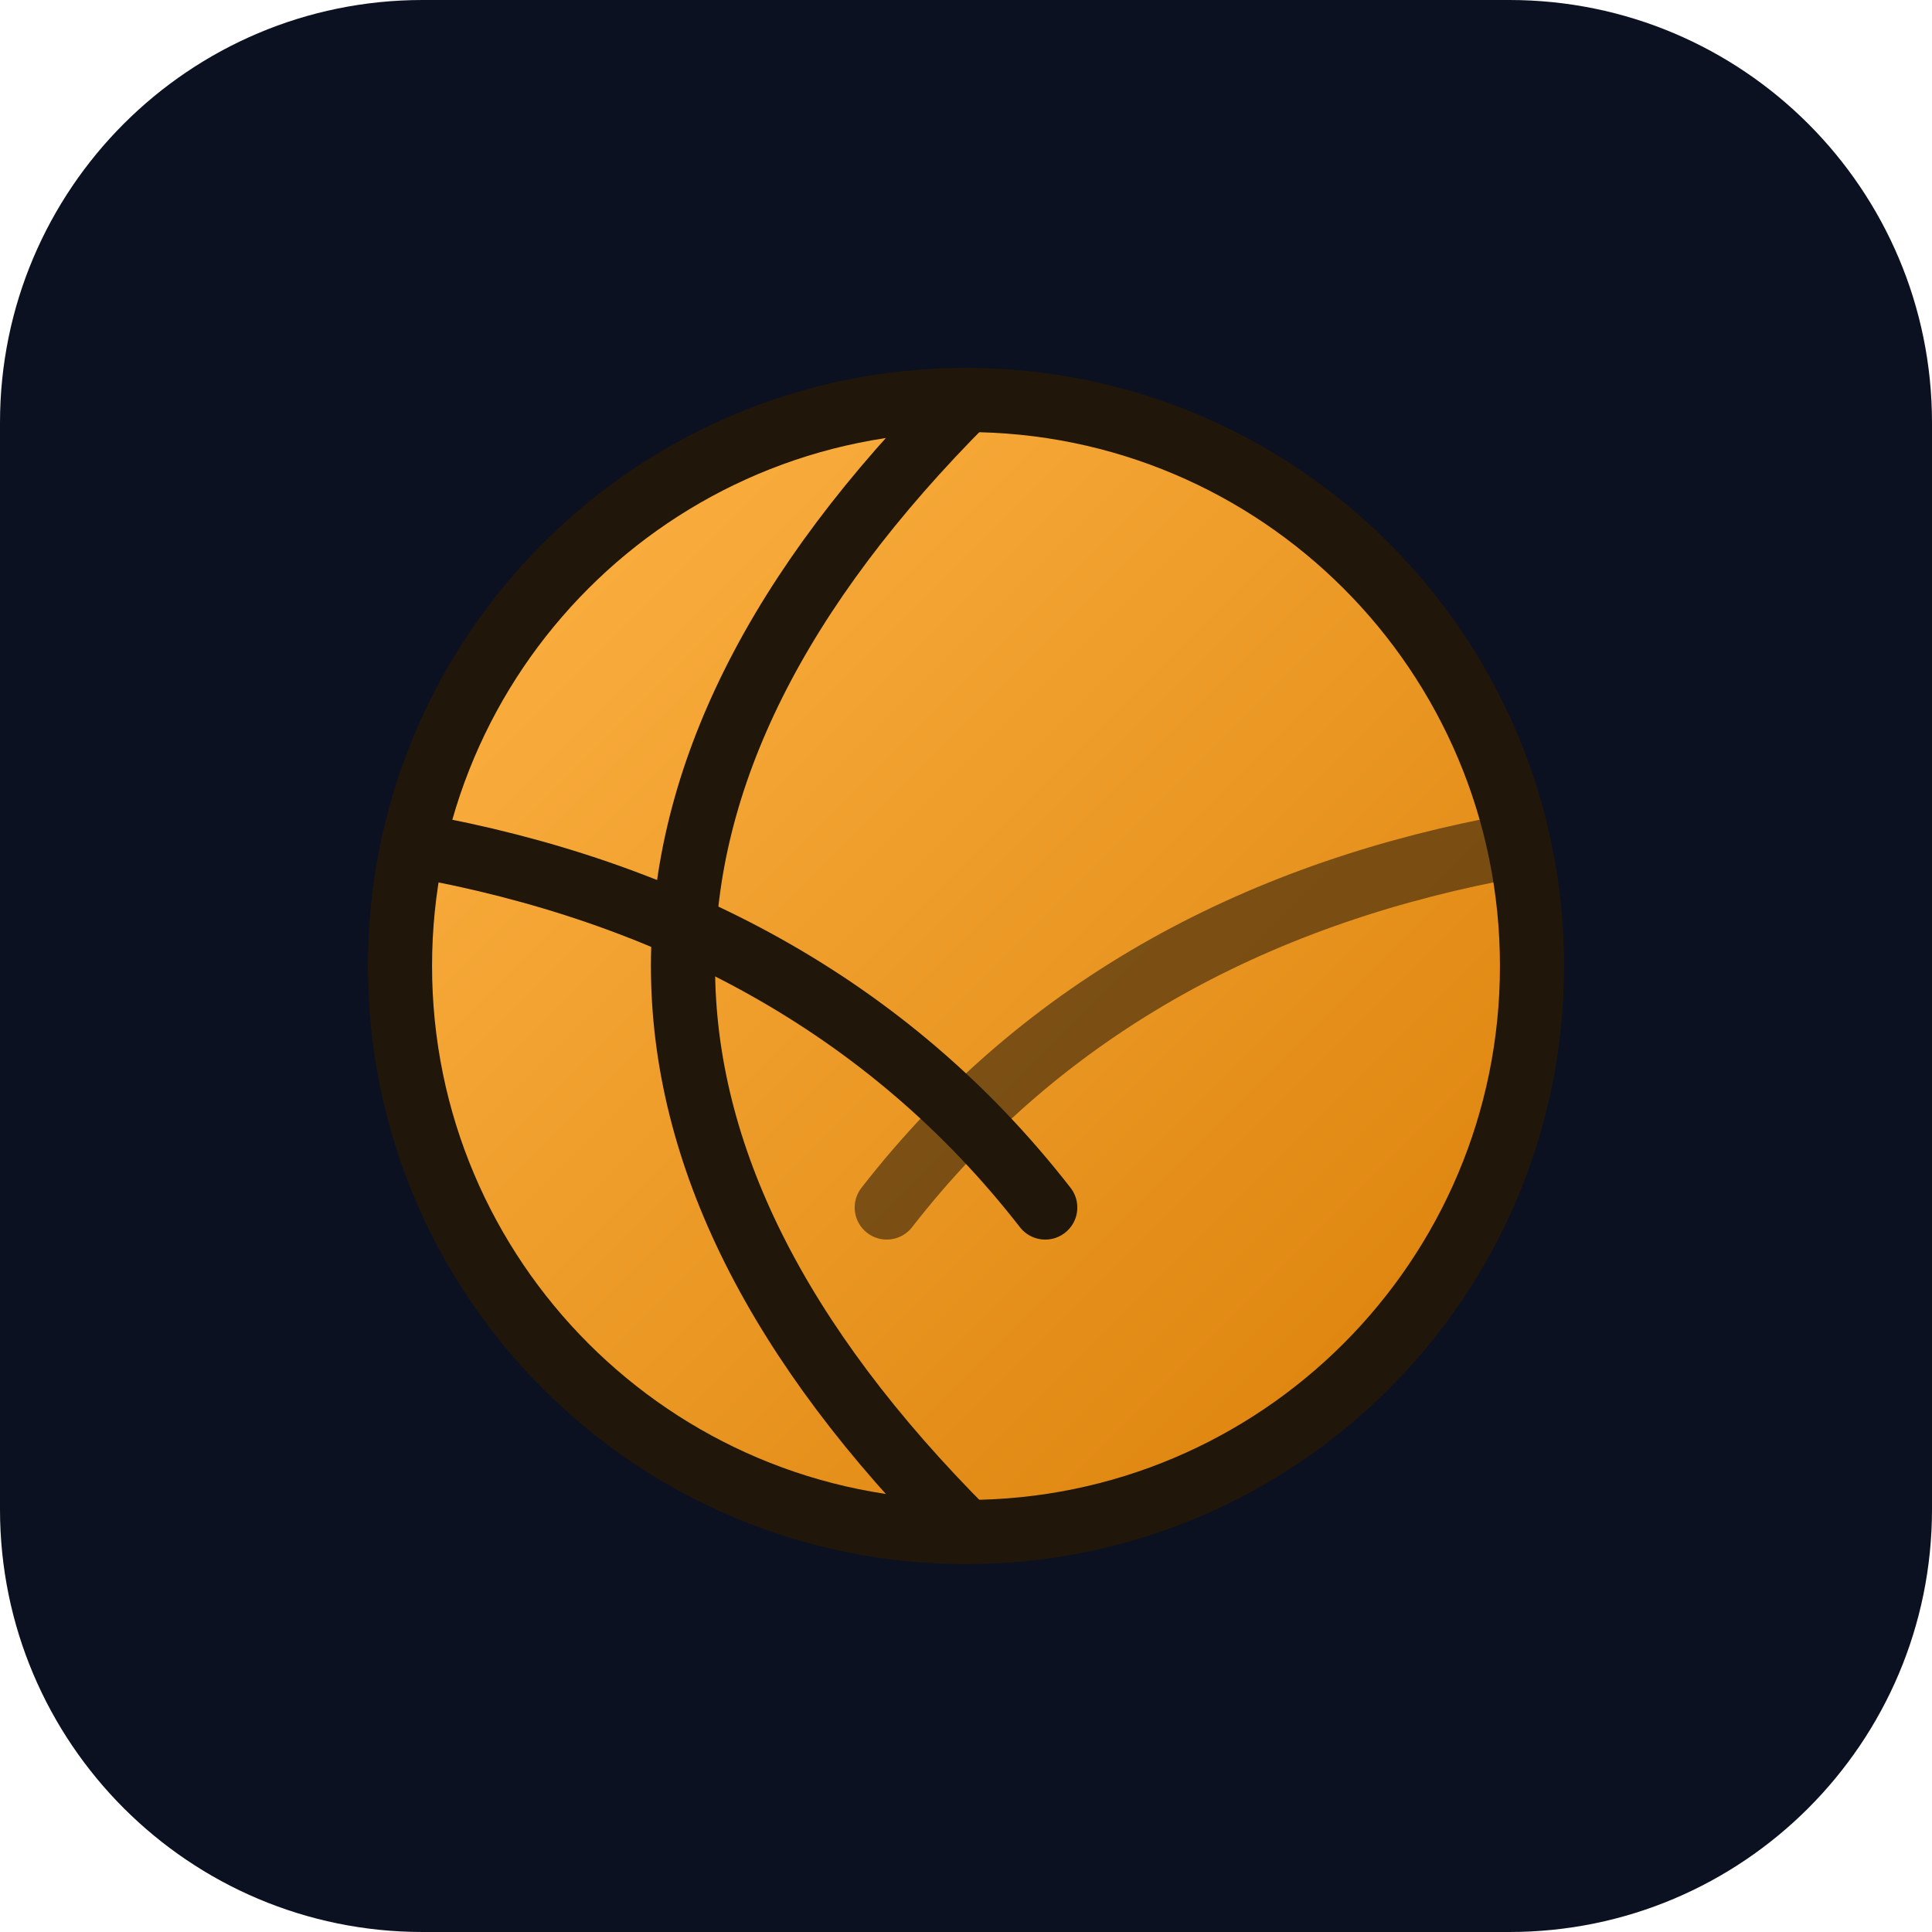
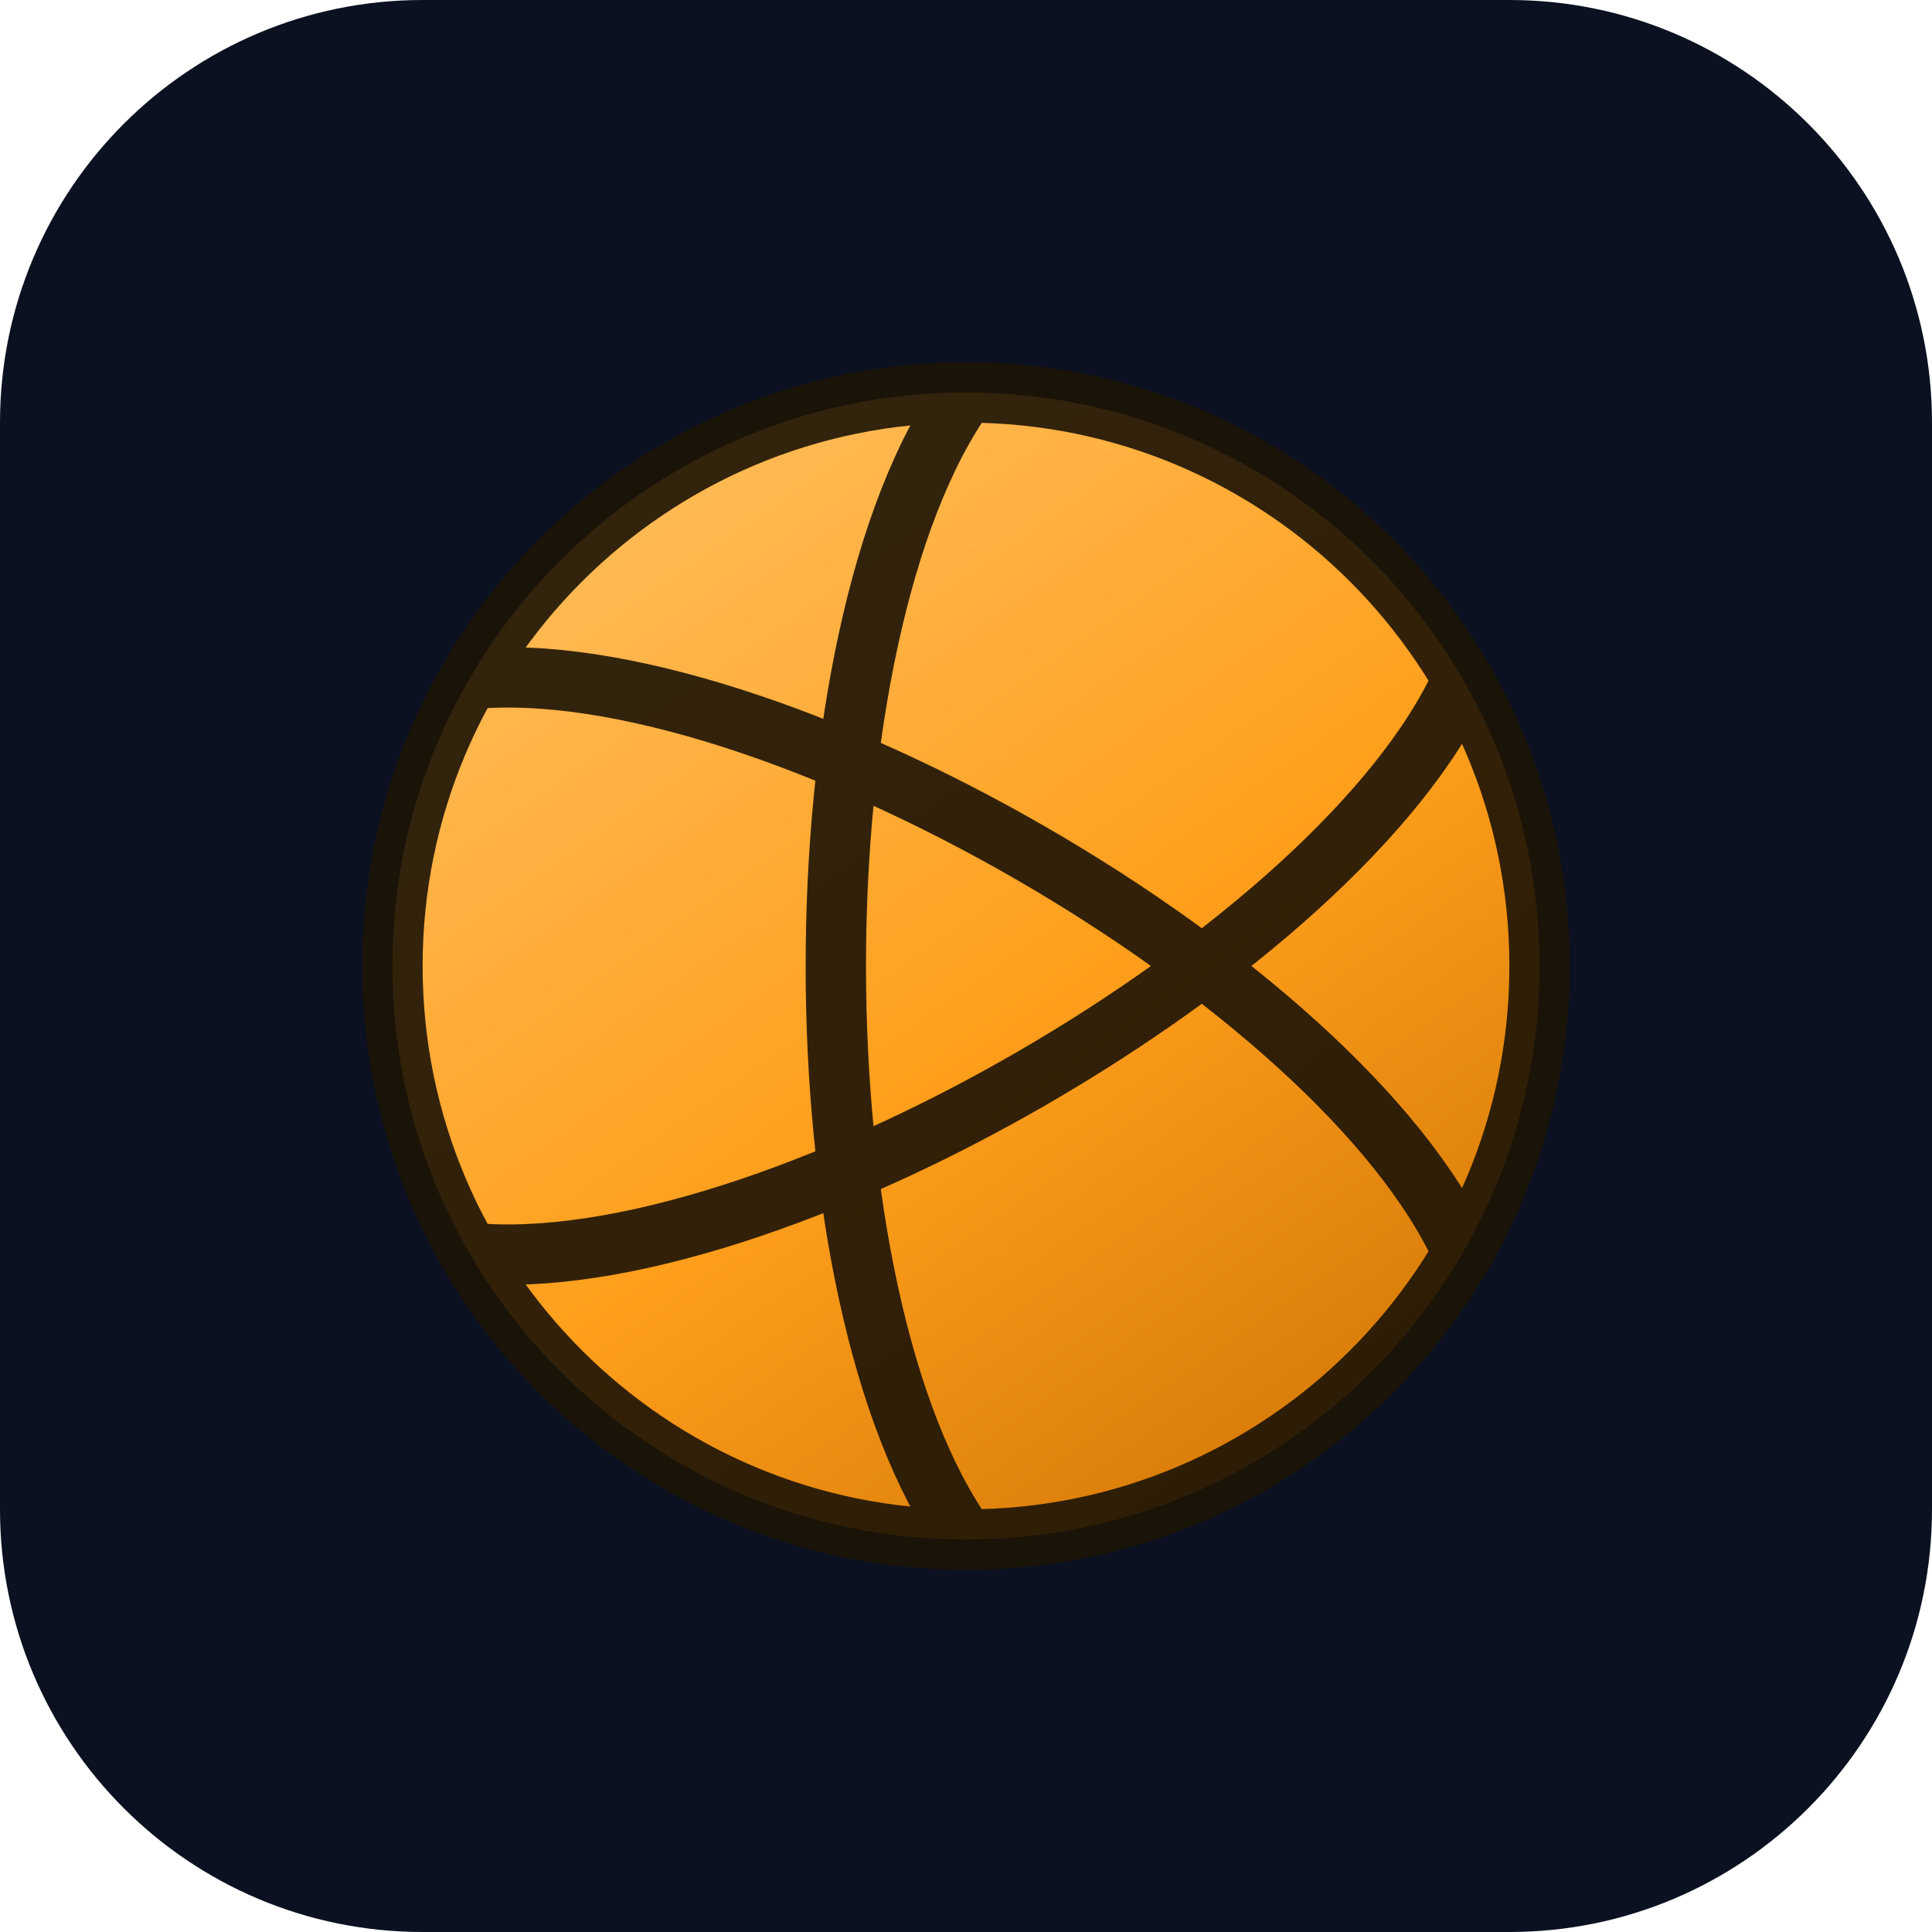
- <svg xmlns="http://www.w3.org/2000/svg" viewBox="0 0 512 512">
+ <svg xmlns="http://www.w3.org/2000/svg" viewBox="0 0 512 512" width="512" height="512">
  <defs>
-     <linearGradient id="g" x1="0" y1="0" x2="1" y2="1">
-       <stop offset="0" stop-color="#ffb547" />
-       <stop offset="1" stop-color="#d97e06" />
+     <linearGradient id="ball" x1="0.15" y1="0" x2="0.85" y2="1">
+       <stop offset="0" stop-color="#ffc061" />
+       <stop offset="0.55" stop-color="#ff9f1c" />
+       <stop offset="1" stop-color="#cf7404" />
    </linearGradient>
  </defs>
  <rect width="512" height="512" rx="112" fill="#0b1120" />
-   <circle cx="256" cy="256" r="150" fill="url(#g)" />
-   <g fill="none" stroke="#21160a" stroke-width="17" stroke-linecap="round">
-     <circle cx="256" cy="256" r="150" />
-     <path d="M256 106c-50 50-75 100-75 150s25 100 75 150" />
-     <path d="M110 224c67 12 125 42 167 96" />
-     <path d="M402 224c-67 12-125 42-167 96" opacity=".55" />
+   <circle cx="256" cy="256" r="152" fill="url(#ball)" />
+   <g fill="none" stroke="#1c1305" stroke-width="16" stroke-linecap="round" opacity="0.9">
+     <circle cx="256" cy="256" r="152" />
+     <g>
+       <path d="M256 104 C210 168 210 344 256 408" />
+       <path d="M256 104 C210 168 210 344 256 408" transform="rotate(120 256 256)" />
+       <path d="M256 104 C210 168 210 344 256 408" transform="rotate(240 256 256)" />
+     </g>
  </g>
</svg>
